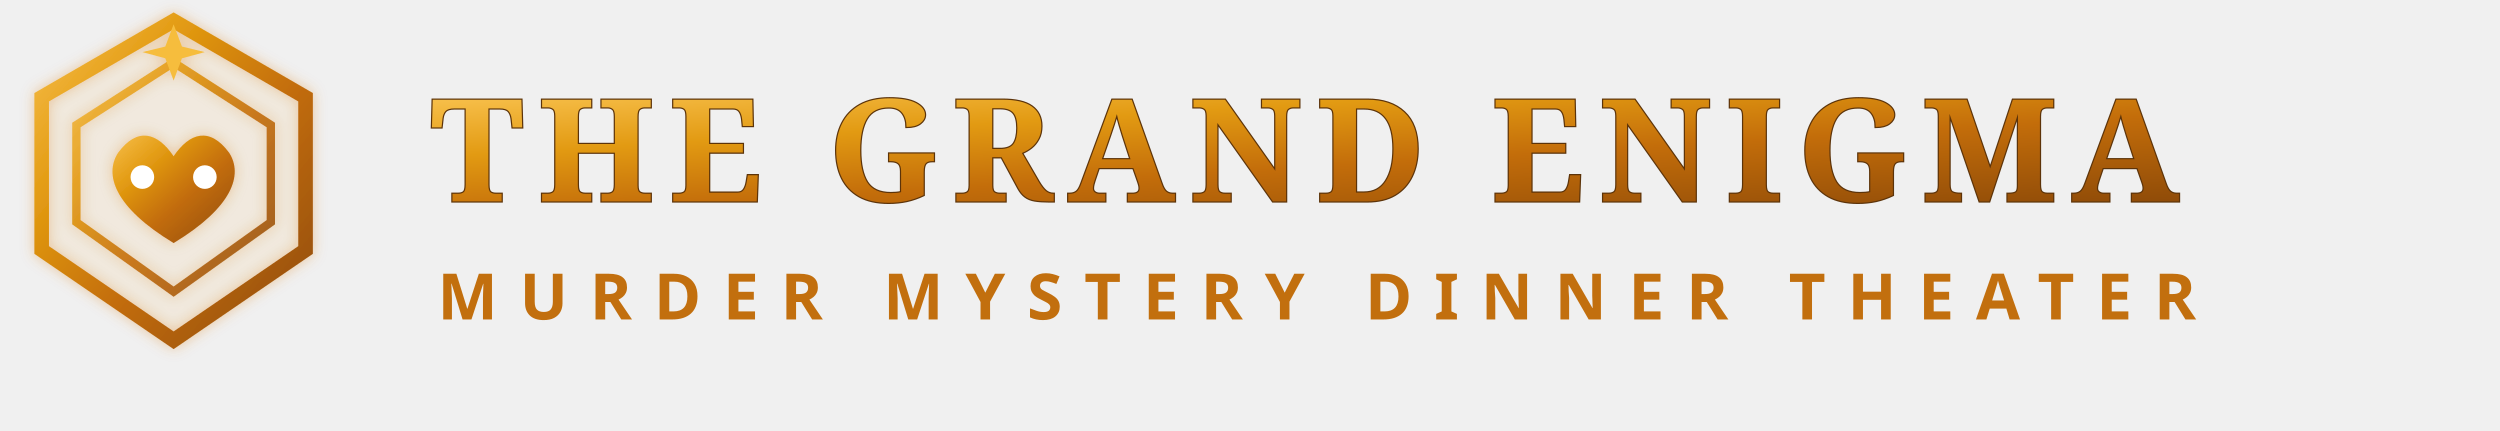
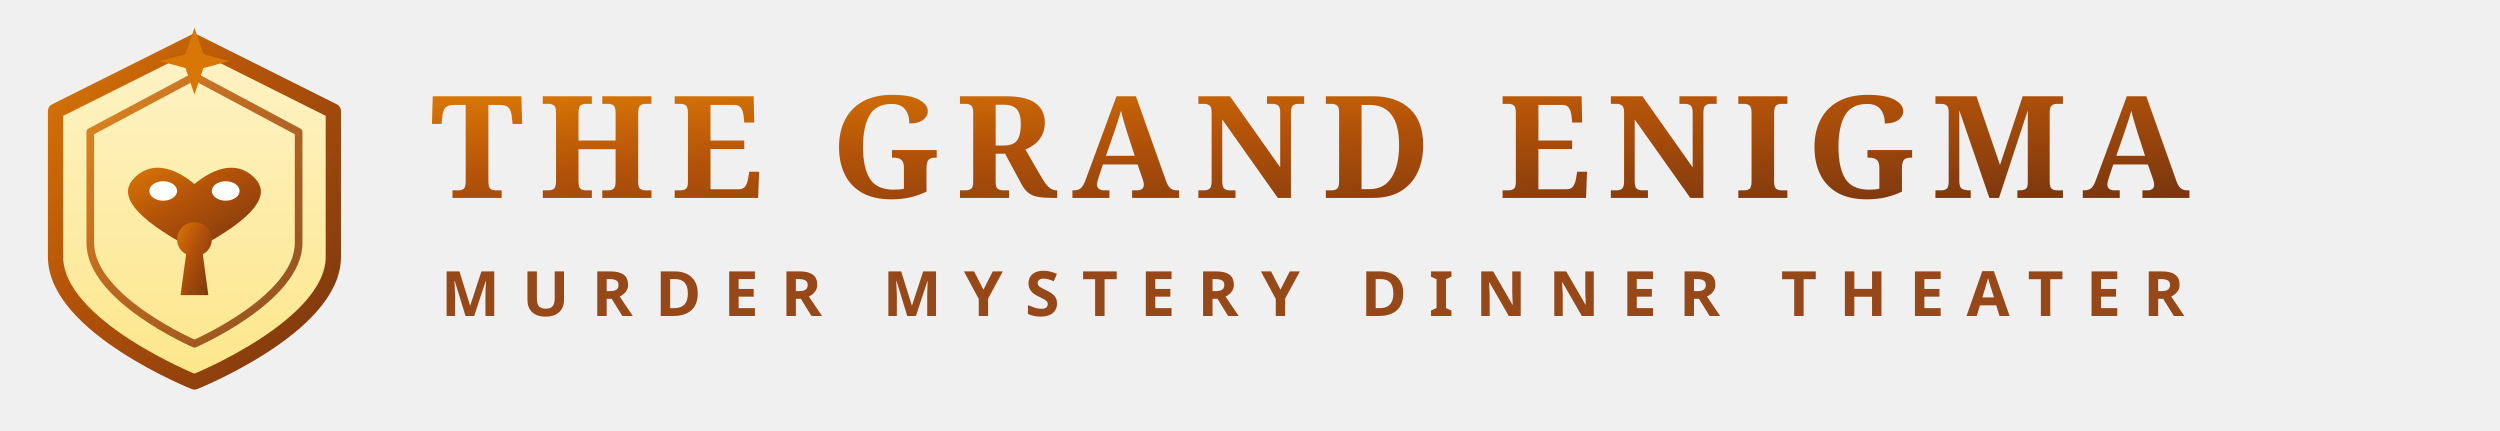
<svg xmlns="http://www.w3.org/2000/svg" viewBox="0 0 360 62" fill="none" width="360" height="62">
  <defs>
-     <linearGradient id="btnGoldGradLight" x1="0%" y1="0%" x2="100%" y2="100%">
-       <stop offset="0%" stop-color="#F7BF4A" />
-       <stop offset="28%" stop-color="#E29A12" />
-       <stop offset="58%" stop-color="#C36D0A" />
-       <stop offset="100%" stop-color="#8F4B08" />
+     <linearGradient id="goldGradLight" x1="0%" y1="0%" x2="100%" y2="100%">
+       <stop offset="0%" stop-color="#D97706" />
+       <stop offset="40%" stop-color="#B45309" />
+       <stop offset="100%" stop-color="#78350F" />
    </linearGradient>
-     <filter id="softGlowLight" x="-20%" y="-20%" width="140%" height="140%">
-       <feDropShadow dx="0" dy="0" stdDeviation="1" flood-color="#D97706" flood-opacity="0.35" />
-     </filter>
+     <linearGradient id="crestLightBg" x1="0%" y1="0%" x2="0%" y2="100%">
+       <stop offset="0%" stop-color="#FEF3C7" />
+       <stop offset="100%" stop-color="#FDE68A" />
+     </linearGradient>
  </defs>
-   <g transform="translate(1,1)" filter="url(#softGlowLight)">
-     <path d="M24 2 L43 13 L43 35 L24 48 L5 35 L5 13 Z" fill="rgba(246, 184, 83, 0.08)" stroke="url(#btnGoldGradLight)" stroke-width="2.1" />
-     <path d="M24 8 L38 17 L38 31 L24 41 L10 31 L10 17 Z" fill="none" stroke="url(#btnGoldGradLight)" stroke-width="1.2" opacity="0.9" />
-     <path d="M16 21 C18.8 17.2 21.7 18.1 24 21.5 C26.3 18.1 29.2 17.2 32 21 C34 24.1 32.6 28.8 24 34 C15.4 28.8 14 24.1 16 21 Z" fill="url(#btnGoldGradLight)" />
-     <circle cx="19.5" cy="24.5" r="1.7" fill="#FFFFFF" />
-     <circle cx="28.5" cy="24.5" r="1.7" fill="#FFFFFF" />
-     <path d="M24 30 V38" stroke="url(#btnGoldGradLight)" stroke-width="2" stroke-linecap="round" />
-     <path d="M20.5 38 H27.5" stroke="url(#btnGoldGradLight)" stroke-width="2" stroke-linecap="round" />
-     <path d="M24 2.5 L25.2 5.7 L28.5 6.5 L25.2 7.4 L24 10.6 L22.8 7.4 L19.5 6.5 L22.8 5.7 Z" fill="#F6BD3E" />
+   <g transform="translate(4, 4)">
+     <path d="M24 2 L44 12 L44 33 C44 43 24 51 24 51 C24 51 4 43 4 33 L4 12 Z" fill="url(#crestLightBg)" stroke="url(#goldGradLight)" stroke-width="2.2" stroke-linejoin="round" />
+     <path d="M24 7 L39 15 L39 31 C39 39 24 45.5 24 45.5 C24 45.5 9 39 9 31 L9 15 Z" fill="none" stroke="url(#goldGradLight)" stroke-width="1.1" opacity="0.85" stroke-linejoin="round" />
+     <path d="M15 22 C17.5 19 21 20 24 22.5 C27 20 30.5 19 33 22 C34.5 24 33.5 27 24 32 C14.5 27 13.5 24 15 22 Z" fill="url(#goldGradLight)" />
+     <ellipse cx="19.5" cy="23.5" rx="2" ry="1.4" fill="#FFFFFF" />
+     <ellipse cx="28.5" cy="23.5" rx="2" ry="1.4" fill="#FFFFFF" />
+     <path d="M24 28 C22.6 28 21.5 29.1 21.5 30.5 C21.5 31.4 22 32.2 22.8 32.6 L22 38.5 H26 L25.2 32.6 C26 32.2 26.5 31.4 26.5 30.5 C26.5 29.1 25.4 28 24 28 Z" fill="url(#goldGradLight)" />
+     <path d="M24 0 L25.3 3.8 L29 4.8 L25.3 5.8 L24 9.6 L22.7 5.8 L19 4.8 L22.7 3.8 Z" fill="#D97706" />
  </g>
-   <text x="62" y="29" font-family="'Cinzel Decorative', 'Playfair Display', Georgia, serif" font-size="20.5" font-weight="800" letter-spacing="2.1" fill="url(#btnGoldGradLight)" style="paint-order:stroke; stroke:#5c3309; stroke-width:0.35;">THE GRAND ENIGMA</text>
-   <text x="63" y="46" font-family="'Plus Jakarta Sans', 'Segoe UI', sans-serif" font-size="9.2" font-weight="700" letter-spacing="3.15" fill="#C26F0E" opacity="1">MURDER MYSTERY DINNER THEATER</text>
+   <text x="62" y="28.5" font-family="'Cinzel', 'Cinzel Decorative', 'Playfair Display', 'Georgia', serif" font-size="20.5" font-weight="800" letter-spacing="2.2" fill="url(#goldGradLight)">THE GRAND ENIGMA</text>
+   <text x="63.5" y="45.5" font-family="'Plus Jakarta Sans', 'Segoe UI', -apple-system, sans-serif" font-size="9" font-weight="700" letter-spacing="3.2" fill="#92400E" opacity="0.95">MURDER MYSTERY DINNER THEATER</text>
</svg>
